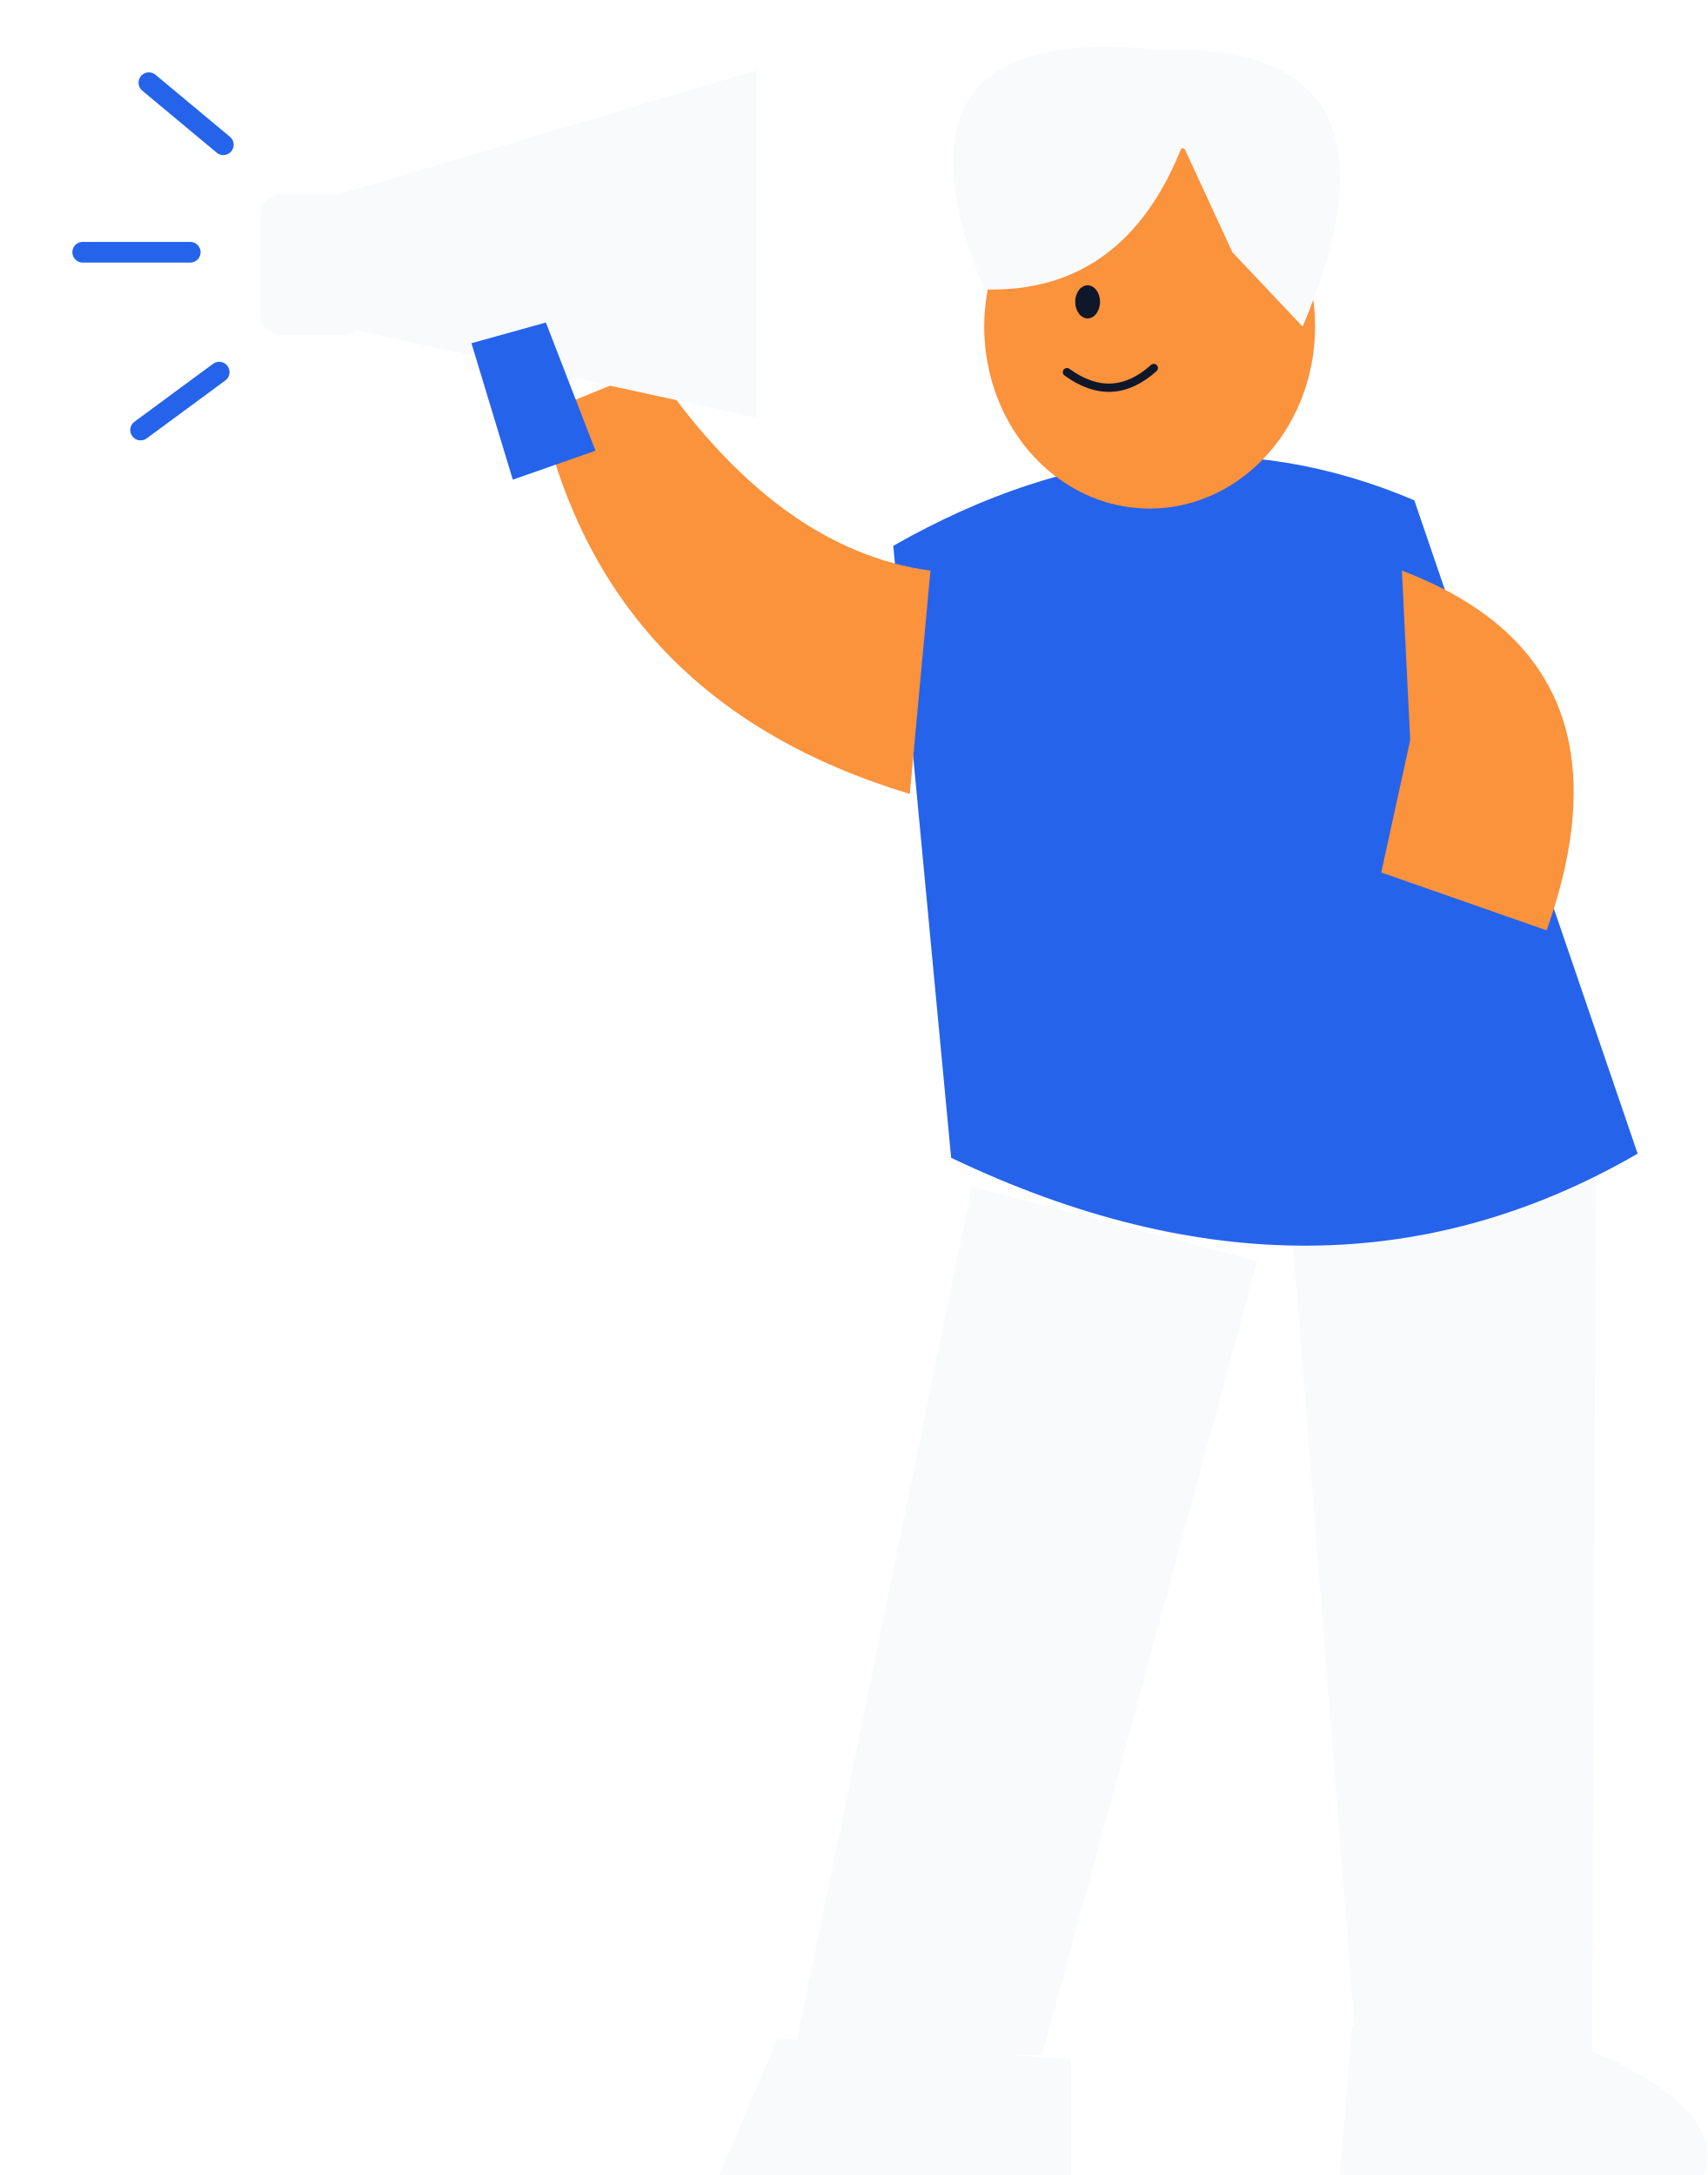
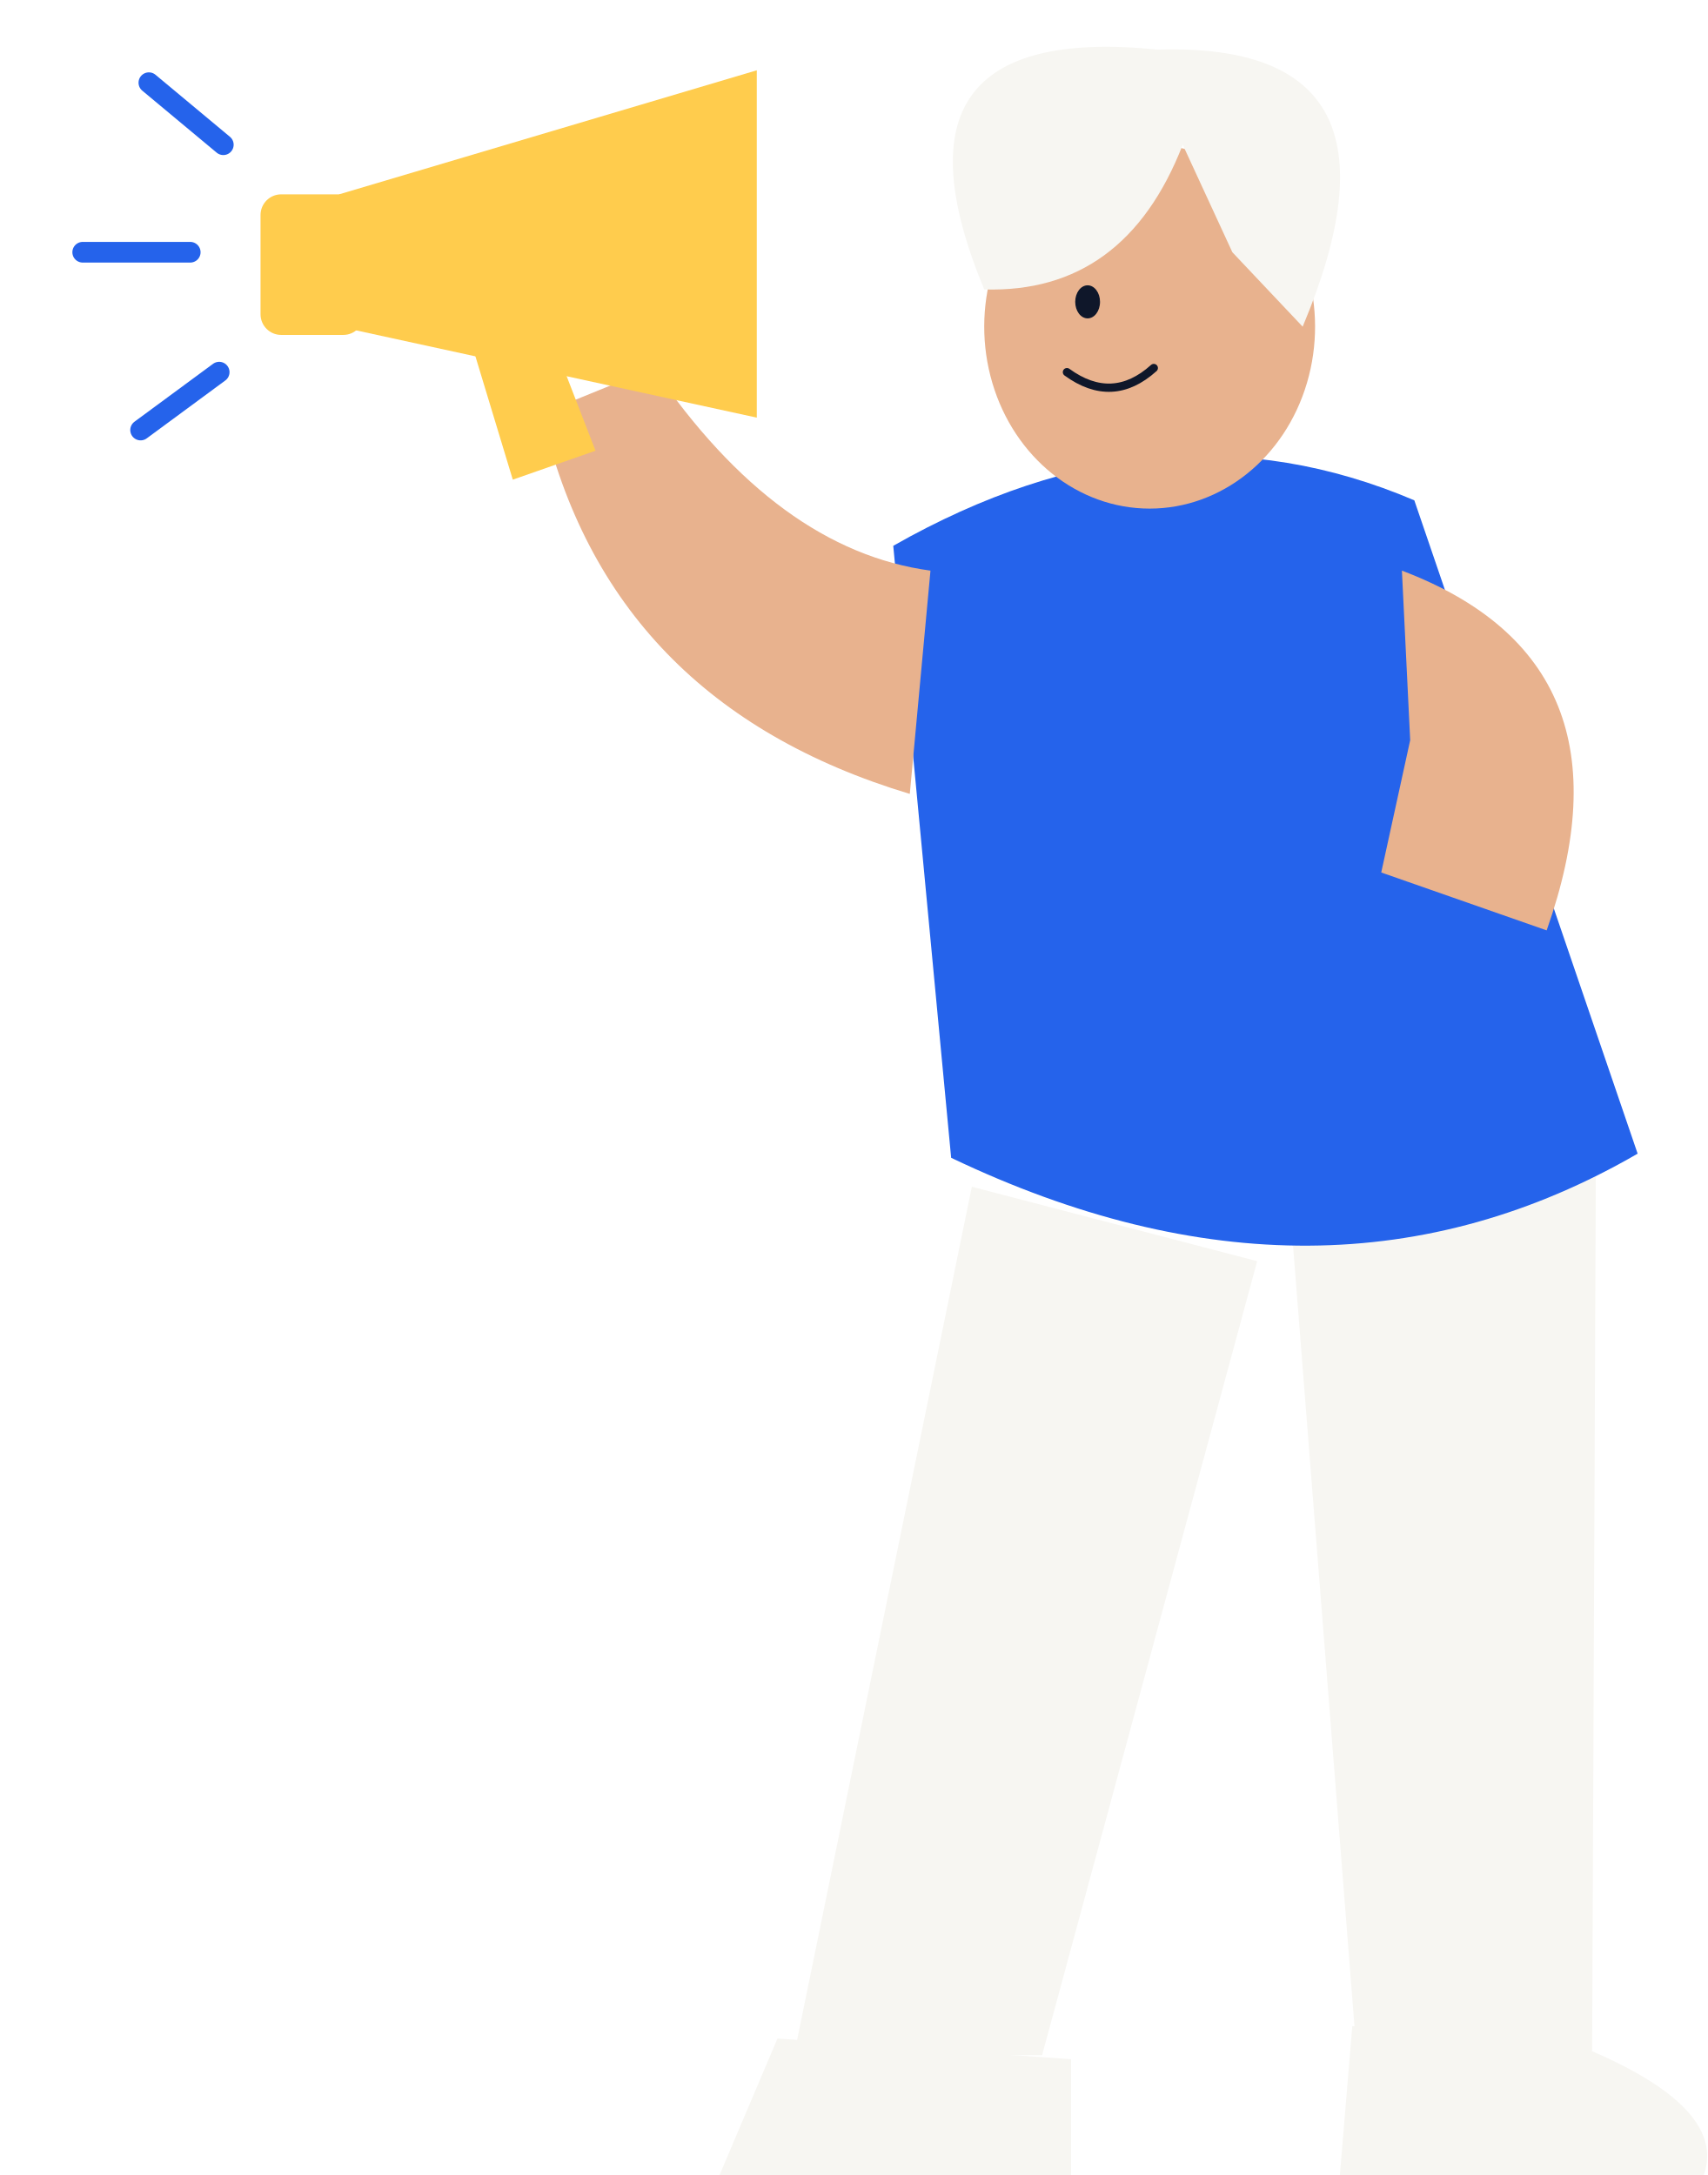
<svg xmlns="http://www.w3.org/2000/svg" width="412.818" height="526" viewBox="0 0 412.818 526" fill="none">
  <g>
    <g>
-       <path transform="matrix(1 0 0 1 192 287)" d="M43 0L0 210L60 210L112 18L43 0Z" fill="#F8FAFC" />
+       <path transform="matrix(1 0 0 1 192 287)" d="M43 0L0 210L60 210L112 18L43 0Z" fill="#F7F6F2" />
    </g>
    <g>
-       <path transform="matrix(1 0 0 1 311 257)" d="M0 23L17 239L74 239L75 0L0 23Z" fill="#F8FAFC" />
+       <path transform="matrix(1 0 0 1 311 257)" d="M0 23L17 239L74 239L75 0L0 23Z" fill="#F7F6F2" />
    </g>
    <g>
-       <path transform="matrix(1 0 0 1 174 493)" d="M14 0L0 33L85 33L85 5L14 0Z" fill="#F8FAFC" />
+       <path transform="matrix(1 0 0 1 174 493)" d="M14 0L0 33L85 33L85 5L14 0Z" fill="#F7F6F2" />
    </g>
    <g>
-       <path transform="matrix(1 0 0 1 324 490)" d="M3 0L0 36L88 36C92 24.667 81.333 14 56 4L3 0Z" fill="#F8FAFC" />
+       <path transform="matrix(1 0 0 1 324 490)" d="M3 0L0 36L88 36C92 24.667 81.333 14 56 4L3 0Z" fill="#F7F6F2" />
    </g>
    <g>
      <path transform="matrix(1 0 0 1 216 110.27)" d="M0 21.73C43.333 -2.937 85.333 -6.603 126 10.73L180 168.73C129.333 198.063 74 198.397 14 169.73L0 21.73Z" fill="#2563EB" />
    </g>
    <g>
-       <path transform="matrix(1 0 0 1 238 35)" d="M40 88C22.671 88 7.313 75.726 1.958 57.597C-3.397 39.468 2.469 19.608 16.489 8.403C30.508 -2.801 49.492 -2.801 63.511 8.403C77.531 19.608 83.397 39.468 78.042 57.597C72.687 75.726 57.329 88 40 88" fill="#FB923C" />
+       <path transform="matrix(1 0 0 1 238 35)" d="M40 88C22.671 88 7.313 75.726 1.958 57.597C-3.397 39.468 2.469 19.608 16.489 8.403C30.508 -2.801 49.492 -2.801 63.511 8.403C77.531 19.608 83.397 39.468 78.042 57.597C72.687 75.726 57.329 88 40 88" fill="#E8B28E" />
    </g>
    <g>
-       <path transform="matrix(1 0 0 1 230.406 11.319)" d="M7.594 58.681C-10.406 15.347 3.594 -3.986 49.594 0.681C92.26 -0.653 103.927 21.681 84.594 67.681L67.594 49.681L55.594 23.681C46.26 47.681 30.26 59.347 7.594 58.681Z" fill="#F8FAFC" />
+       <path transform="matrix(1 0 0 1 230.406 11.319)" d="M7.594 58.681C-10.406 15.347 3.594 -3.986 49.594 0.681C92.26 -0.653 103.927 21.681 84.594 67.681L67.594 49.681L55.594 23.681C46.26 47.681 30.26 59.347 7.594 58.681Z" fill="#F7F6F2" />
    </g>
    <g>
      <path transform="matrix(1 0 0 1 260 69)" d="M3 8C1.343 8 0 6.209 0 4C0 1.791 1.343 0 3 0C4.657 0 6 1.791 6 4C6 6.209 4.657 8 3 8" fill="#0F172A" />
    </g>
    <g>
      <path transform="matrix(1 0 0 1 258 89)" d="M0 1C7.333 6.333 14.333 6 21 0" fill="none" stroke="#0F172A" stroke-width="2" stroke-linecap="round" stroke-linejoin="round" />
    </g>
    <g>
-       <path transform="matrix(1 0 0 1 131 89)" d="M94 49C69.333 45.667 47 29.333 27 0L0 11C10.667 57.667 40.333 88.333 89 103L94 49Z" fill="#FB923C" />
+       <path transform="matrix(1 0 0 1 131 89)" d="M94 49C69.333 45.667 47 29.333 27 0L0 11C10.667 57.667 40.333 88.333 89 103L94 49Z" fill="#E8B28E" />
    </g>
    <g>
-       <path transform="matrix(1 0 0 1 334 138)" d="M5 0C43.667 14.667 55.333 43.667 40 87L0 73L7 41L5 0Z" fill="#FB923C" />
+       <path transform="matrix(1 0 0 1 334 138)" d="M5 0C43.667 14.667 55.333 43.667 40 87L0 73L7 41L5 0Z" fill="#E8B28E" />
    </g>
    <g>
-       <path transform="matrix(1 0 0 1 82 17)" d="M0 30L101 0L101 84L0 62L0 30Z" fill="#F8FAFC" />
+       <path transform="matrix(1 0 0 1 82 17)" d="M0 30L101 0L101 84L0 62L0 30Z" fill="#FFCC4D" />
    </g>
    <g>
-       <path transform="matrix(1 0 0 1 63 47)" d="M5 0L20 0C22.761 0 25 2.239 25 5L25 5L25 29C25 31.761 22.761 34 20 34L20 34L5 34C2.239 34 0 31.761 0 29L0 29L0 5C0 2.239 2.239 0 5 0L5 0Z" fill="#F8FAFC" />
+       <path transform="matrix(1 0 0 1 63 47)" d="M5 0L20 0C22.761 0 25 2.239 25 5L25 5L25 29C25 31.761 22.761 34 20 34L20 34L5 34C2.239 34 0 31.761 0 29L0 29L0 5C0 2.239 2.239 0 5 0L5 0Z" fill="#FFCC4D" />
    </g>
    <g>
-       <path transform="matrix(1 0 0 1 114 78)" d="M0 5L10 38L30 31L18 0L0 5Z" fill="#2563EB" />
+       <path transform="matrix(1 0 0 1 114 78)" d="M0 5L10 38L30 31L18 0L0 5Z" fill="#FFCC4D" />
    </g>
    <g>
      <path transform="matrix(1 0 0 1 20 20)" d="M34 15L16 0M26 41L0 41M33 70L14 84" fill="none" stroke="#2563EB" stroke-width="5" stroke-linecap="round" stroke-linejoin="round" />
    </g>
  </g>
</svg>
